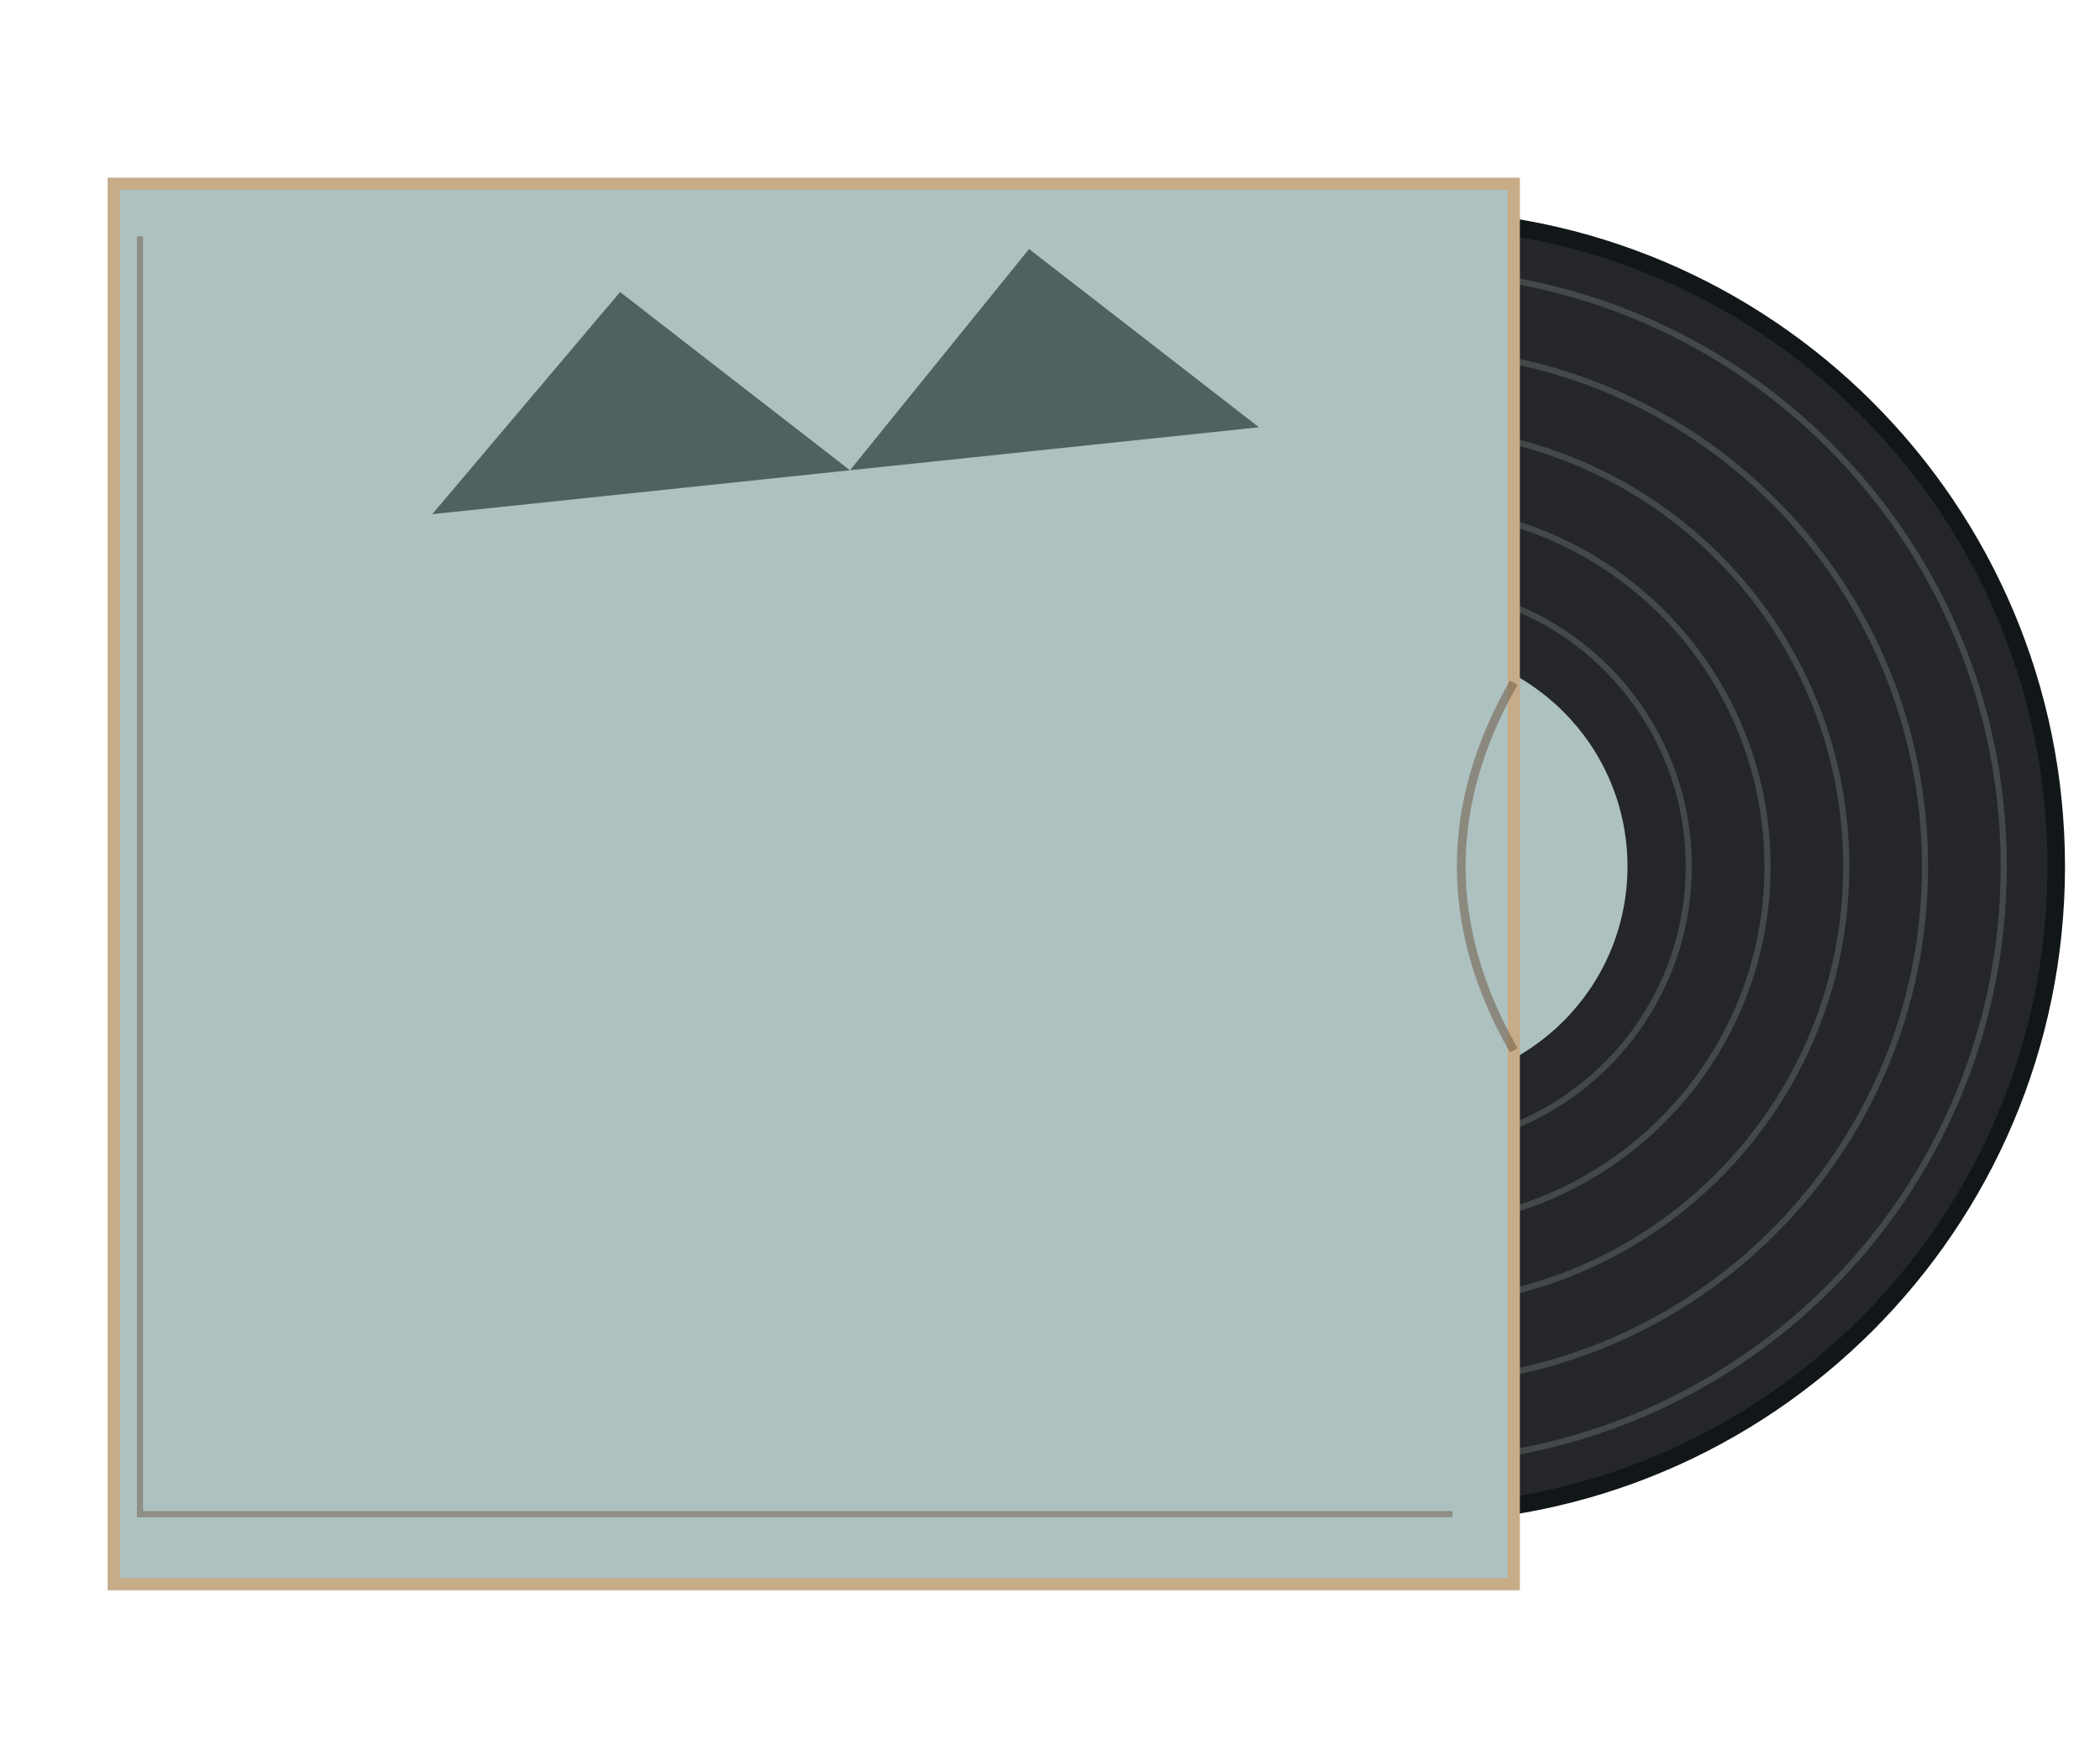
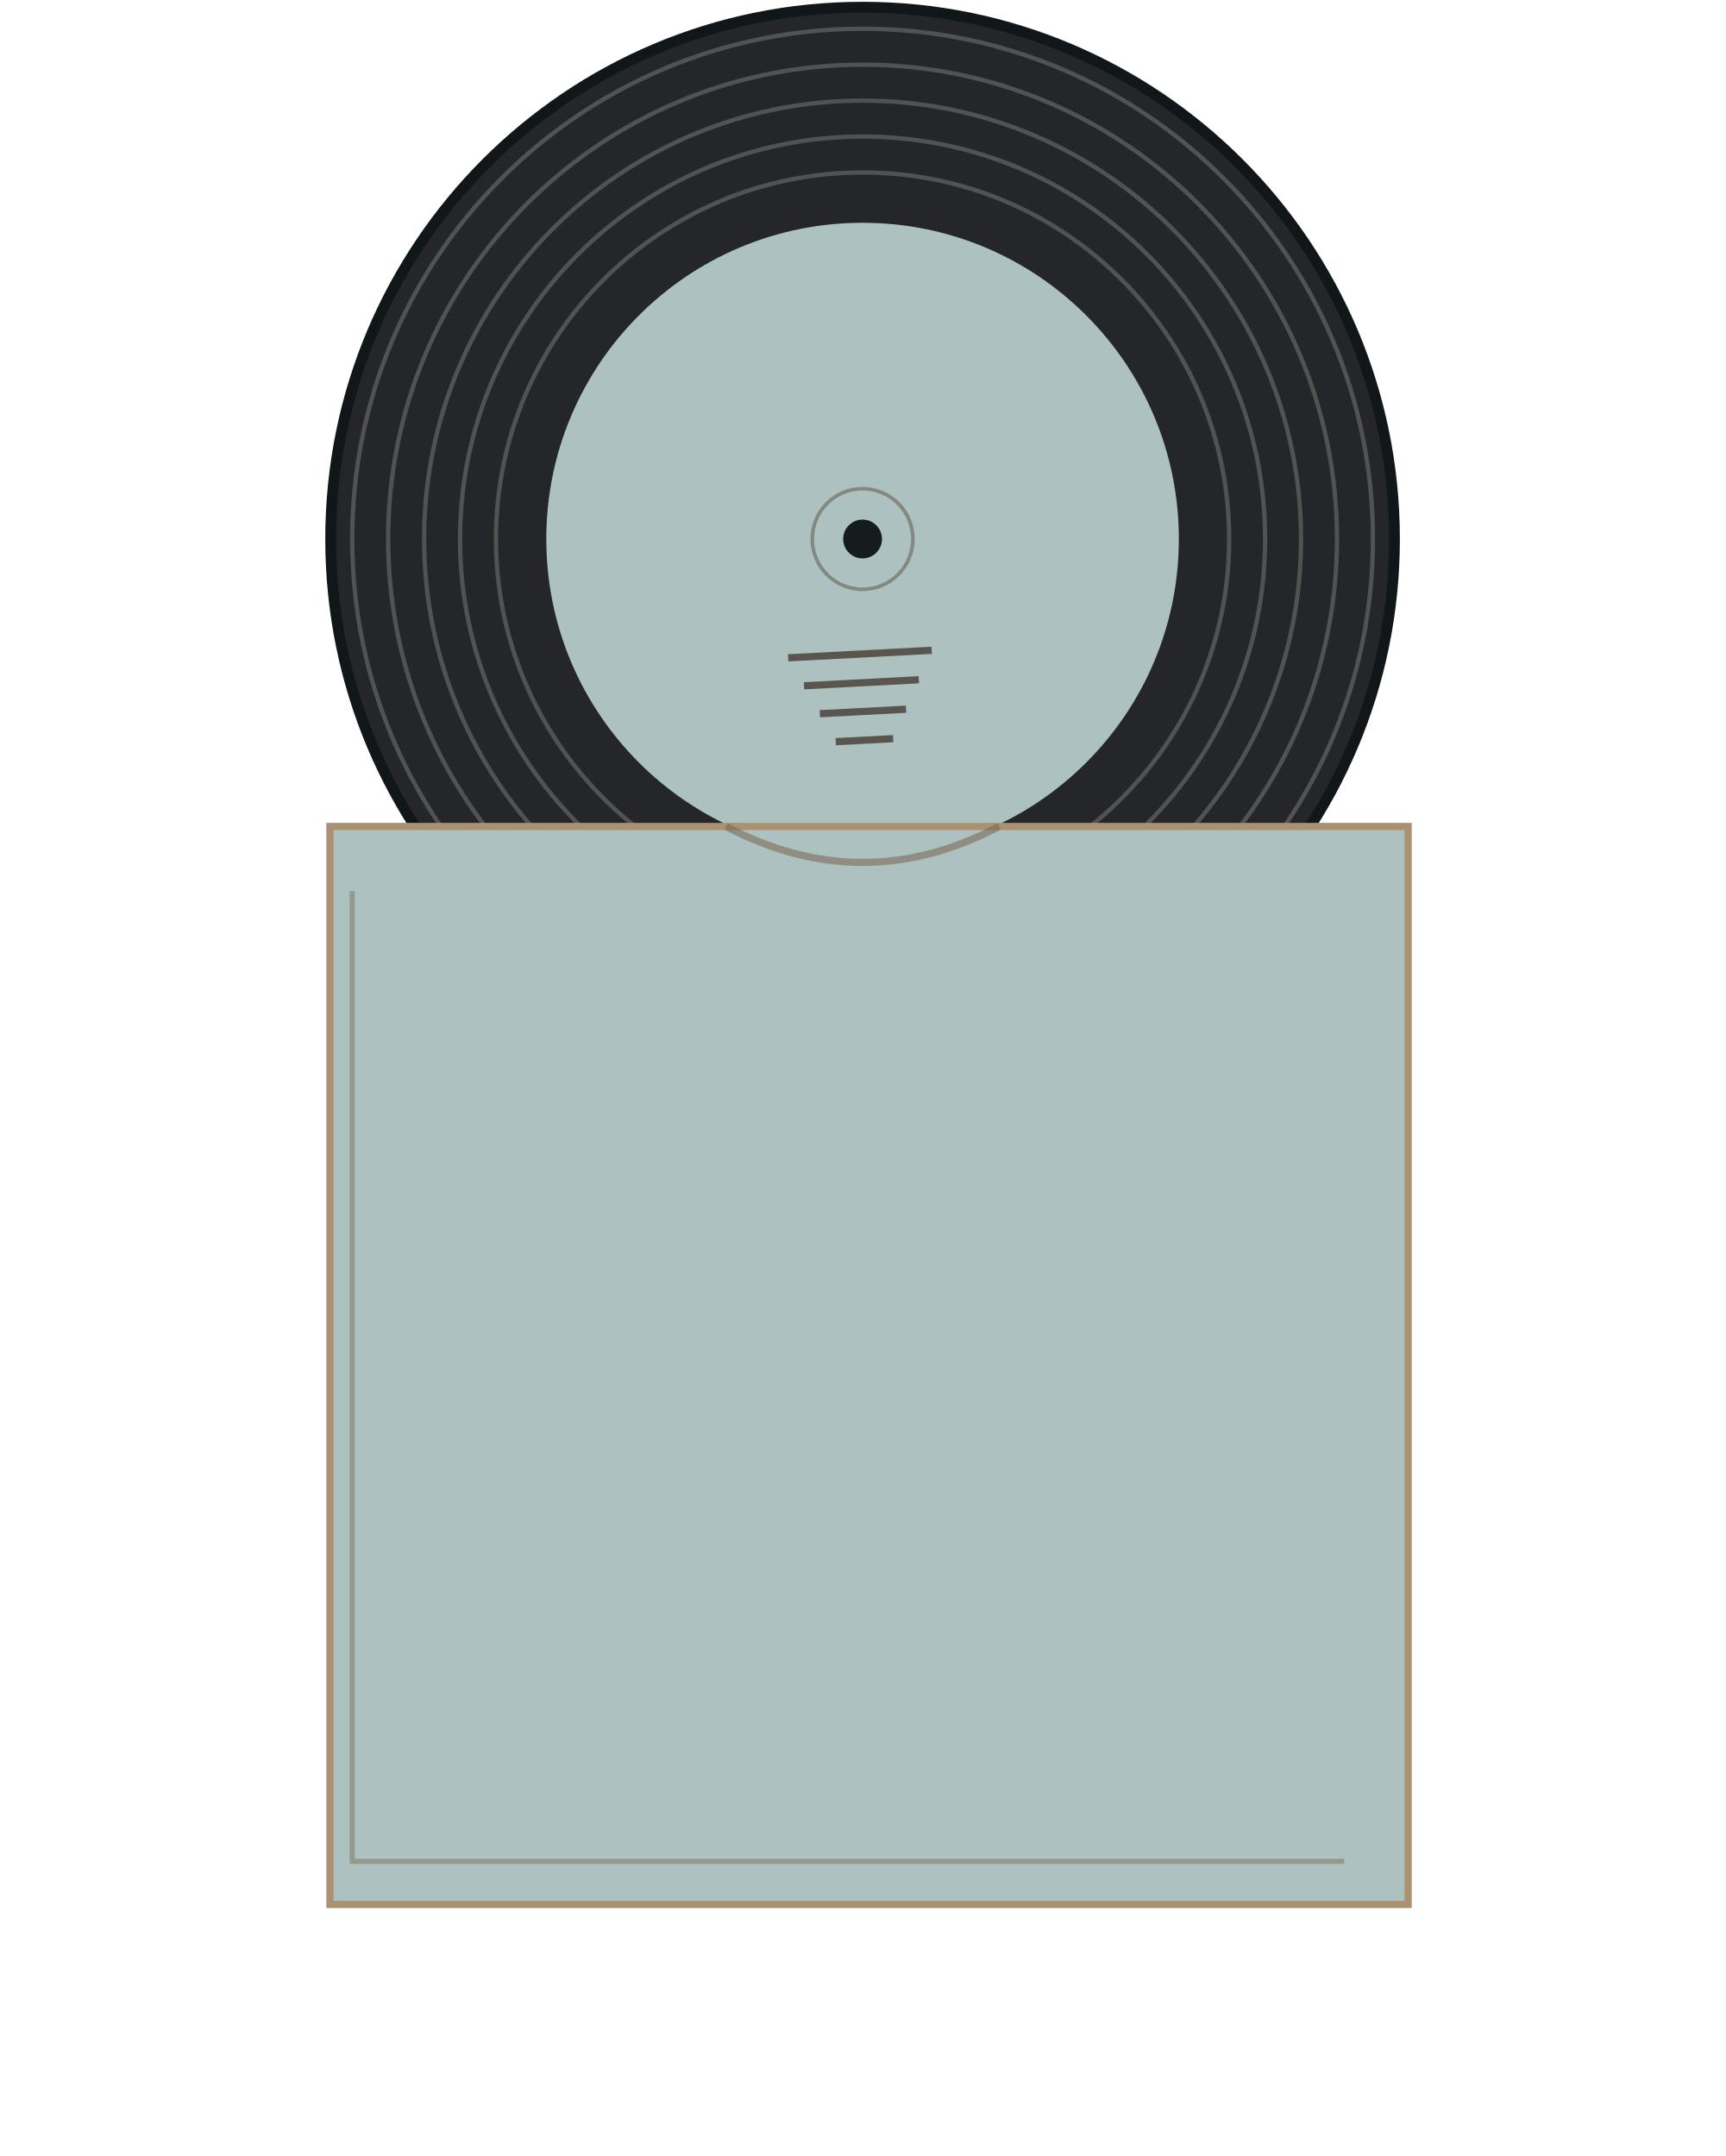
- <svg xmlns="http://www.w3.org/2000/svg" viewBox="0 0 240 200" preserveAspectRatio="xMidYMid meet" aria-hidden="true" focusable="false" class="theme-object" opacity="1">
-   <g data-visual-axis="palette" data-visual-value="2">
+ <svg xmlns="http://www.w3.org/2000/svg" viewBox="0 0 240 300" preserveAspectRatio="xMidYMid meet" opacity="1" aria-hidden="true" focusable="false">
+   <g data-theme-part="record">
    <g data-visual-axis="pressing" data-visual-value="1">
-       <circle cx="161" cy="99" r="74" fill="#242629" stroke="#111618" stroke-width="2" data-theme-record="disc" />
-       <circle cx="161" cy="99" r="32" fill="none" stroke="#454849" stroke-width=".7" />
-       <circle cx="161" cy="99" r="41" fill="none" stroke="#454849" stroke-width=".7" />
-       <circle cx="161" cy="99" r="50" fill="none" stroke="#454849" stroke-width=".7" />
-       <circle cx="161" cy="99" r="59" fill="none" stroke="#454849" stroke-width=".7" />
-       <circle cx="161" cy="99" r="68" fill="none" stroke="#454849" stroke-width=".7" />
-       <circle cx="161" cy="99" r="25" fill="#adc1c0" />
-       <circle cx="161" cy="99" r="4" fill="#514239" />
+       <circle cx="120" cy="75" r="74" fill="#242629" stroke="#111618" stroke-width="1.5" data-theme-record="disc" />
+       <circle cx="120" cy="75" r="51" fill="none" stroke="#515251" stroke-width=".6" />
+       <circle cx="120" cy="75" r="56" fill="none" stroke="#515251" stroke-width=".6" />
+       <circle cx="120" cy="75" r="61" fill="none" stroke="#515251" stroke-width=".6" />
+       <circle cx="120" cy="75" r="66" fill="none" stroke="#515251" stroke-width=".6" />
+       <circle cx="120" cy="75" r="71" fill="none" stroke="#515251" stroke-width=".6" />
    </g>
-     <path d="M13 21H173V181H13Z" fill="#adc1c0" stroke="#c6ac87" stroke-width="1.4" data-visual-axis="silhouette" data-visual-value="3" data-visual-scope="self" />
+     <g data-visual-axis="palette" data-visual-value="2">
+       <circle cx="120" cy="75" r="44" fill="#adc1c0" />
+       <circle cx="120" cy="75" r="2.7" fill="#161c1d" />
+       <circle cx="120" cy="75" r="7" fill="none" stroke="#655a4c" stroke-width=".5" opacity=".55" />
+     </g>
    <g data-visual-axis="artwork" data-visual-value="2">
-       <g data-visual-axis="orientation" data-visual-value="0" transform="rotate(-6 94 43)">
-         <path d="M48 54L72 31L96 54L119 31L143 54Z" fill="#4d6261" />
+       <g data-visual-axis="orientation" data-visual-value="0" transform="rotate(-3 120 98)">
+         <path d="M110 91H130" fill="none" stroke="#5b5550" stroke-width="1" />
+         <path d="M112 95H128" fill="none" stroke="#5b5550" stroke-width="1" />
+         <path d="M114 99H126" fill="none" stroke="#5b5550" stroke-width="1" />
+         <path d="M116 103H124" fill="none" stroke="#5b5550" stroke-width="1" />
      </g>
    </g>
+   </g>
+   <g data-theme-part="sleeve">
+     <g data-visual-axis="silhouette" data-visual-value="3">
+       <rect x="45.9" y="115" width="150" height="150" fill="#adc1c0" stroke="#aa9172" stroke-width="1" />
+     </g>
    <g data-visual-axis="seam" data-visual-value="0">
-       <path d="M16 27V173H166" fill="none" stroke="#705b47" stroke-width=".7" opacity=".5" />
-       <path d="M173 78Q161 99 173 120" fill="none" stroke="#705b47" stroke-width="1" opacity=".55" />
+       <path d="M49 124V259H187" fill="none" stroke="#79654f" stroke-width=".7" opacity=".45" />
+       <path d="M101 115Q120 125 139 115" fill="none" stroke="#79654f" stroke-width="1" opacity=".55" />
    </g>
  </g>
-   <rect x="24" y="68" width="140" height="102" fill="none" stroke="none" data-theme-content-area="content" />
+   <rect x="88" y="46" width="64" height="27" fill="none" data-theme-title-area="title" />
+   <rect x="57" y="133" width="126" height="116" fill="none" data-theme-content-area="content" />
</svg>
